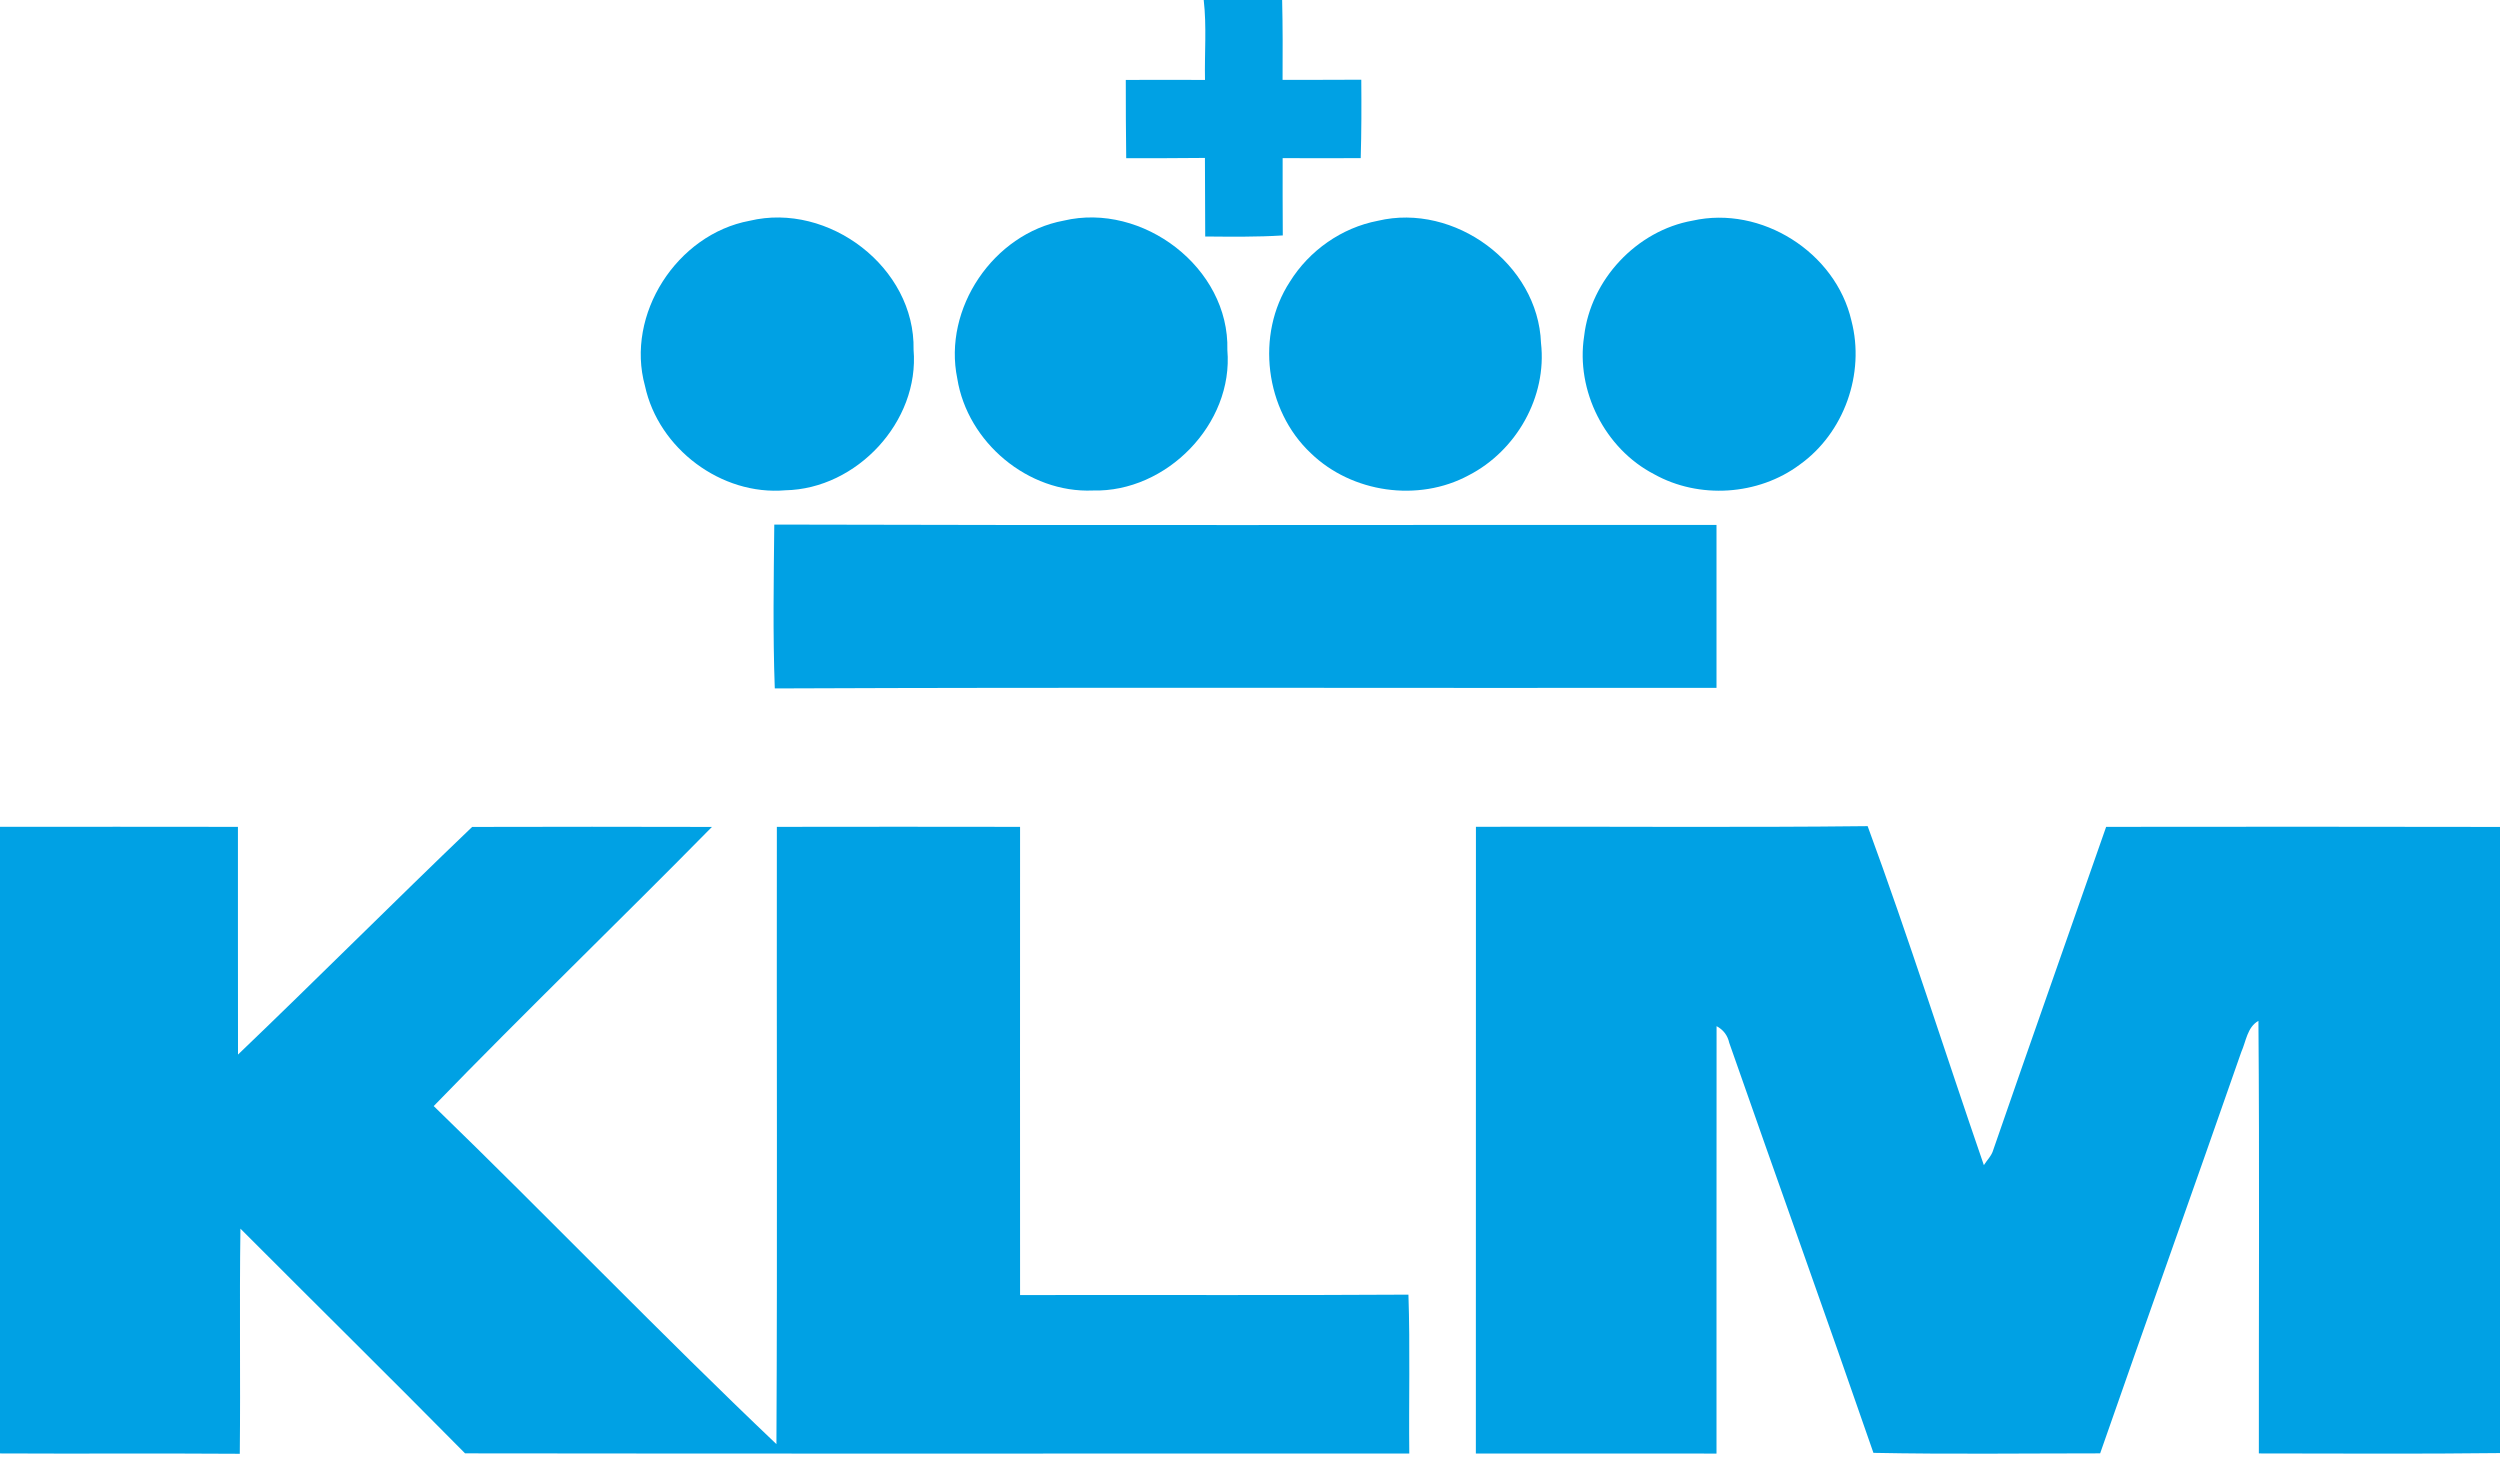
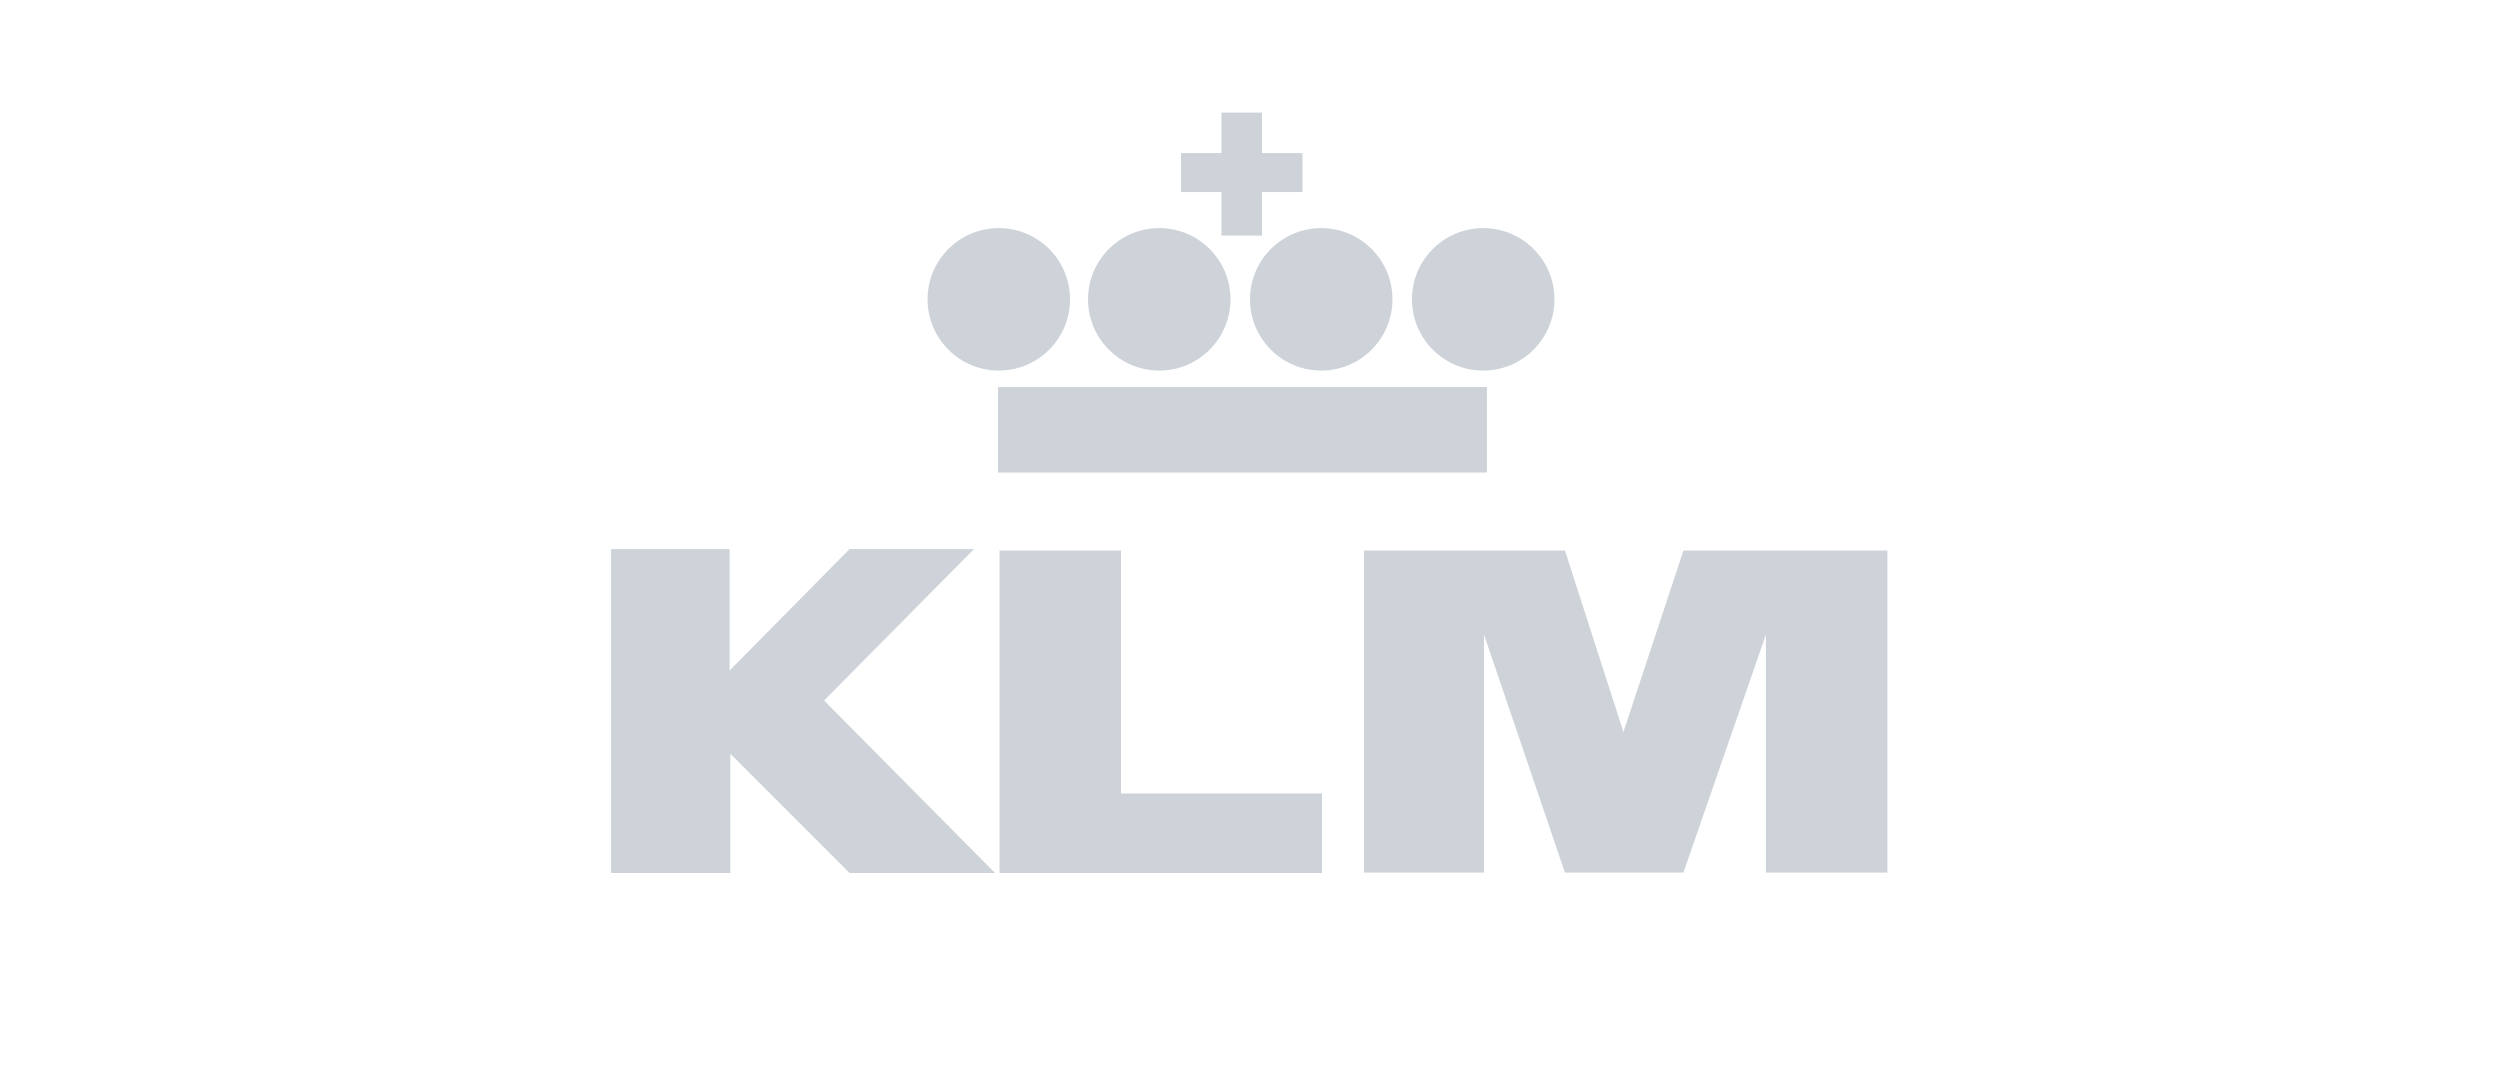
- <svg xmlns="http://www.w3.org/2000/svg" width="350pt" height="204pt" viewBox="0 0 350 204" version="1.1">
-   <g id="#00a1e4ff">
-     <path fill="#00a1e4" opacity="1.00" d=" M 168.52 0.00 L 179.50 0.00 C 179.59 3.73 179.58 7.45 179.56 11.18 C 183.23 11.17 186.91 11.19 190.58 11.16 C 190.61 14.82 190.61 18.48 190.50 22.14 C 186.86 22.14 183.21 22.16 179.57 22.14 C 179.57 25.74 179.56 29.35 179.59 32.96 C 175.97 33.19 172.35 33.14 168.73 33.11 C 168.71 29.45 168.71 25.78 168.69 22.11 C 165.01 22.16 161.34 22.14 157.67 22.15 C 157.61 18.50 157.62 14.84 157.61 11.19 C 161.31 11.18 165.01 11.17 168.70 11.19 C 168.62 7.46 168.95 3.71 168.52 0.00 Z" />
-     <path fill="#00a1e4" opacity="1.00" d=" M 104.94 30.91 C 116.00 28.25 128.14 37.45 127.90 48.96 C 128.75 59.02 119.95 68.45 109.94 68.64 C 100.97 69.41 92.19 62.80 90.30 54.04 C 87.53 44.02 94.77 32.80 104.94 30.91 Z" />
-     <path fill="#00a1e4" opacity="1.00" d=" M 148.91 30.89 C 159.96 28.27 172.14 37.49 171.83 49.00 C 172.72 59.35 163.30 68.94 153.01 68.67 C 143.93 69.06 135.45 61.93 134.02 53.00 C 131.99 43.19 139.08 32.72 148.91 30.89 Z" />
-     <path fill="#00a1e4" opacity="1.00" d=" M 192.90 30.91 C 203.62 28.36 215.33 36.93 215.74 48.02 C 216.60 55.55 212.29 63.12 205.60 66.55 C 198.57 70.34 189.26 69.00 183.53 63.46 C 177.10 57.44 175.76 46.84 180.58 39.45 C 183.29 35.08 187.83 31.88 192.90 30.91 Z" />
-     <path fill="#00a1e4" opacity="1.00" d=" M 236.96 30.89 C 246.57 28.73 256.99 35.30 259.20 44.90 C 261.13 52.29 258.19 60.60 251.96 65.05 C 246.17 69.37 237.86 69.91 231.56 66.38 C 224.68 62.81 220.59 54.70 221.78 47.05 C 222.69 39.16 229.13 32.28 236.96 30.89 Z" />
-     <path fill="#00a1e4" opacity="1.00" d=" M 108.47 96.38 C 108.19 88.74 108.32 81.08 108.40 73.44 C 152.37 73.57 196.34 73.47 240.31 73.49 C 240.32 81.10 240.32 88.70 240.31 96.30 C 196.36 96.35 152.41 96.20 108.47 96.38 Z" />
-     <path fill="#00a1e4" opacity="1.00" d=" M 0.00 115.75 C 11.10 115.75 22.20 115.74 33.31 115.76 C 33.33 126.38 33.29 137.01 33.32 147.64 C 44.33 137.10 55.09 126.31 66.10 115.77 C 77.29 115.74 88.48 115.74 99.67 115.77 C 86.77 128.88 73.52 141.65 60.72 154.85 C 76.85 170.49 92.43 186.71 108.70 202.18 C 108.84 173.38 108.72 144.57 108.76 115.76 C 120.11 115.74 131.46 115.74 142.81 115.76 C 142.81 137.61 142.79 159.46 142.81 181.31 C 160.94 181.26 179.06 181.37 197.18 181.25 C 197.43 188.66 197.22 196.08 197.30 203.49 C 153.24 203.49 109.17 203.53 65.11 203.47 C 54.69 192.92 44.13 182.51 33.66 172.01 C 33.51 182.52 33.68 193.02 33.57 203.53 C 22.38 203.45 11.19 203.54 0.00 203.48 L 0.00 115.75 Z" />
-     <path fill="#00a1e4" opacity="1.00" d=" M 206.63 115.75 C 224.91 115.69 243.19 115.87 261.47 115.66 C 267.24 131.35 272.29 147.31 277.74 163.12 C 278.19 162.41 278.83 161.81 279.06 160.98 C 284.27 145.89 289.60 130.84 294.86 115.76 C 313.24 115.74 331.62 115.73 350.00 115.77 L 350.00 203.43 C 338.75 203.57 327.49 203.48 316.24 203.48 C 316.22 183.30 316.34 163.11 316.18 142.92 C 314.61 143.80 314.45 145.79 313.78 147.28 C 307.25 166.03 300.55 184.72 294.02 203.47 C 283.44 203.47 272.85 203.61 262.28 203.40 C 255.65 184.23 248.79 165.15 242.10 146.01 C 241.86 144.94 241.26 144.16 240.32 143.66 C 240.29 163.60 240.33 183.55 240.31 203.50 C 229.08 203.50 217.85 203.50 206.62 203.49 C 206.64 174.25 206.61 145.00 206.63 115.75 Z" />
+ <svg xmlns="http://www.w3.org/2000/svg" width="180px" height="78px" viewBox="0 0 180 78" version="1.1">
+   <defs />
+   <g id="klm" stroke="none" stroke-width="1" fill="none" fill-rule="evenodd">
+     <path d="M87.948,11.023 L87.948,8.108 L90.864,8.108 L90.864,11.023 L93.779,11.023 L93.779,13.831 L90.864,13.831 L90.864,16.962 L87.948,16.962 L87.948,13.831 L85.033,13.831 L85.033,11.023 L87.948,11.023 Z M71.859,34.023 L71.859,27.869 L107.061,27.869 L107.061,34.023 L71.859,34.023 Z M77.042,21.552 C77.042,24.384 74.746,26.681 71.913,26.681 C69.08,26.681 66.784,24.384 66.784,21.552 C66.784,18.719 69.08,16.423 71.913,16.423 C74.746,16.423 77.042,18.719 77.042,21.552 Z M88.596,21.552 C88.596,24.384 86.3,26.681 83.467,26.681 C80.634,26.681 78.338,24.384 78.338,21.552 C78.338,18.719 80.634,16.423 83.467,16.423 C86.3,16.423 88.596,18.719 88.596,21.552 Z M100.258,21.552 C100.258,24.384 97.962,26.681 95.129,26.681 C92.296,26.681 90,24.384 90,21.552 C90,18.719 92.296,16.423 95.129,16.423 C97.962,16.423 100.258,18.719 100.258,21.552 Z M111.92,21.552 C111.92,24.384 109.624,26.681 106.791,26.681 C103.958,26.681 101.662,24.384 101.662,21.552 C101.662,18.719 103.958,16.423 106.791,16.423 C109.624,16.423 111.92,18.719 111.92,21.552 Z M44,39.531 L52.531,39.531 L52.531,48.277 L61.169,39.531 L70.131,39.531 L59.333,50.437 L71.643,62.854 L61.169,62.854 L52.585,54.27 L52.585,62.854 L44,62.854 L44,39.531 Z M80.714,57.131 L95.183,57.131 L95.183,62.854 L71.967,62.854 L71.967,39.638 L80.714,39.638 L80.714,57.131 Z M98.207,39.638 L112.676,39.638 L116.887,52.704 L121.207,39.638 L135.892,39.638 L135.892,62.827 L127.146,62.827 L127.146,45.685 L121.207,62.827 L112.676,62.827 L106.845,45.685 L106.845,62.827 L98.207,62.827 L98.207,39.638 Z" id="Combined-Shape" fill="#CED3D9" />
  </g>
</svg>
